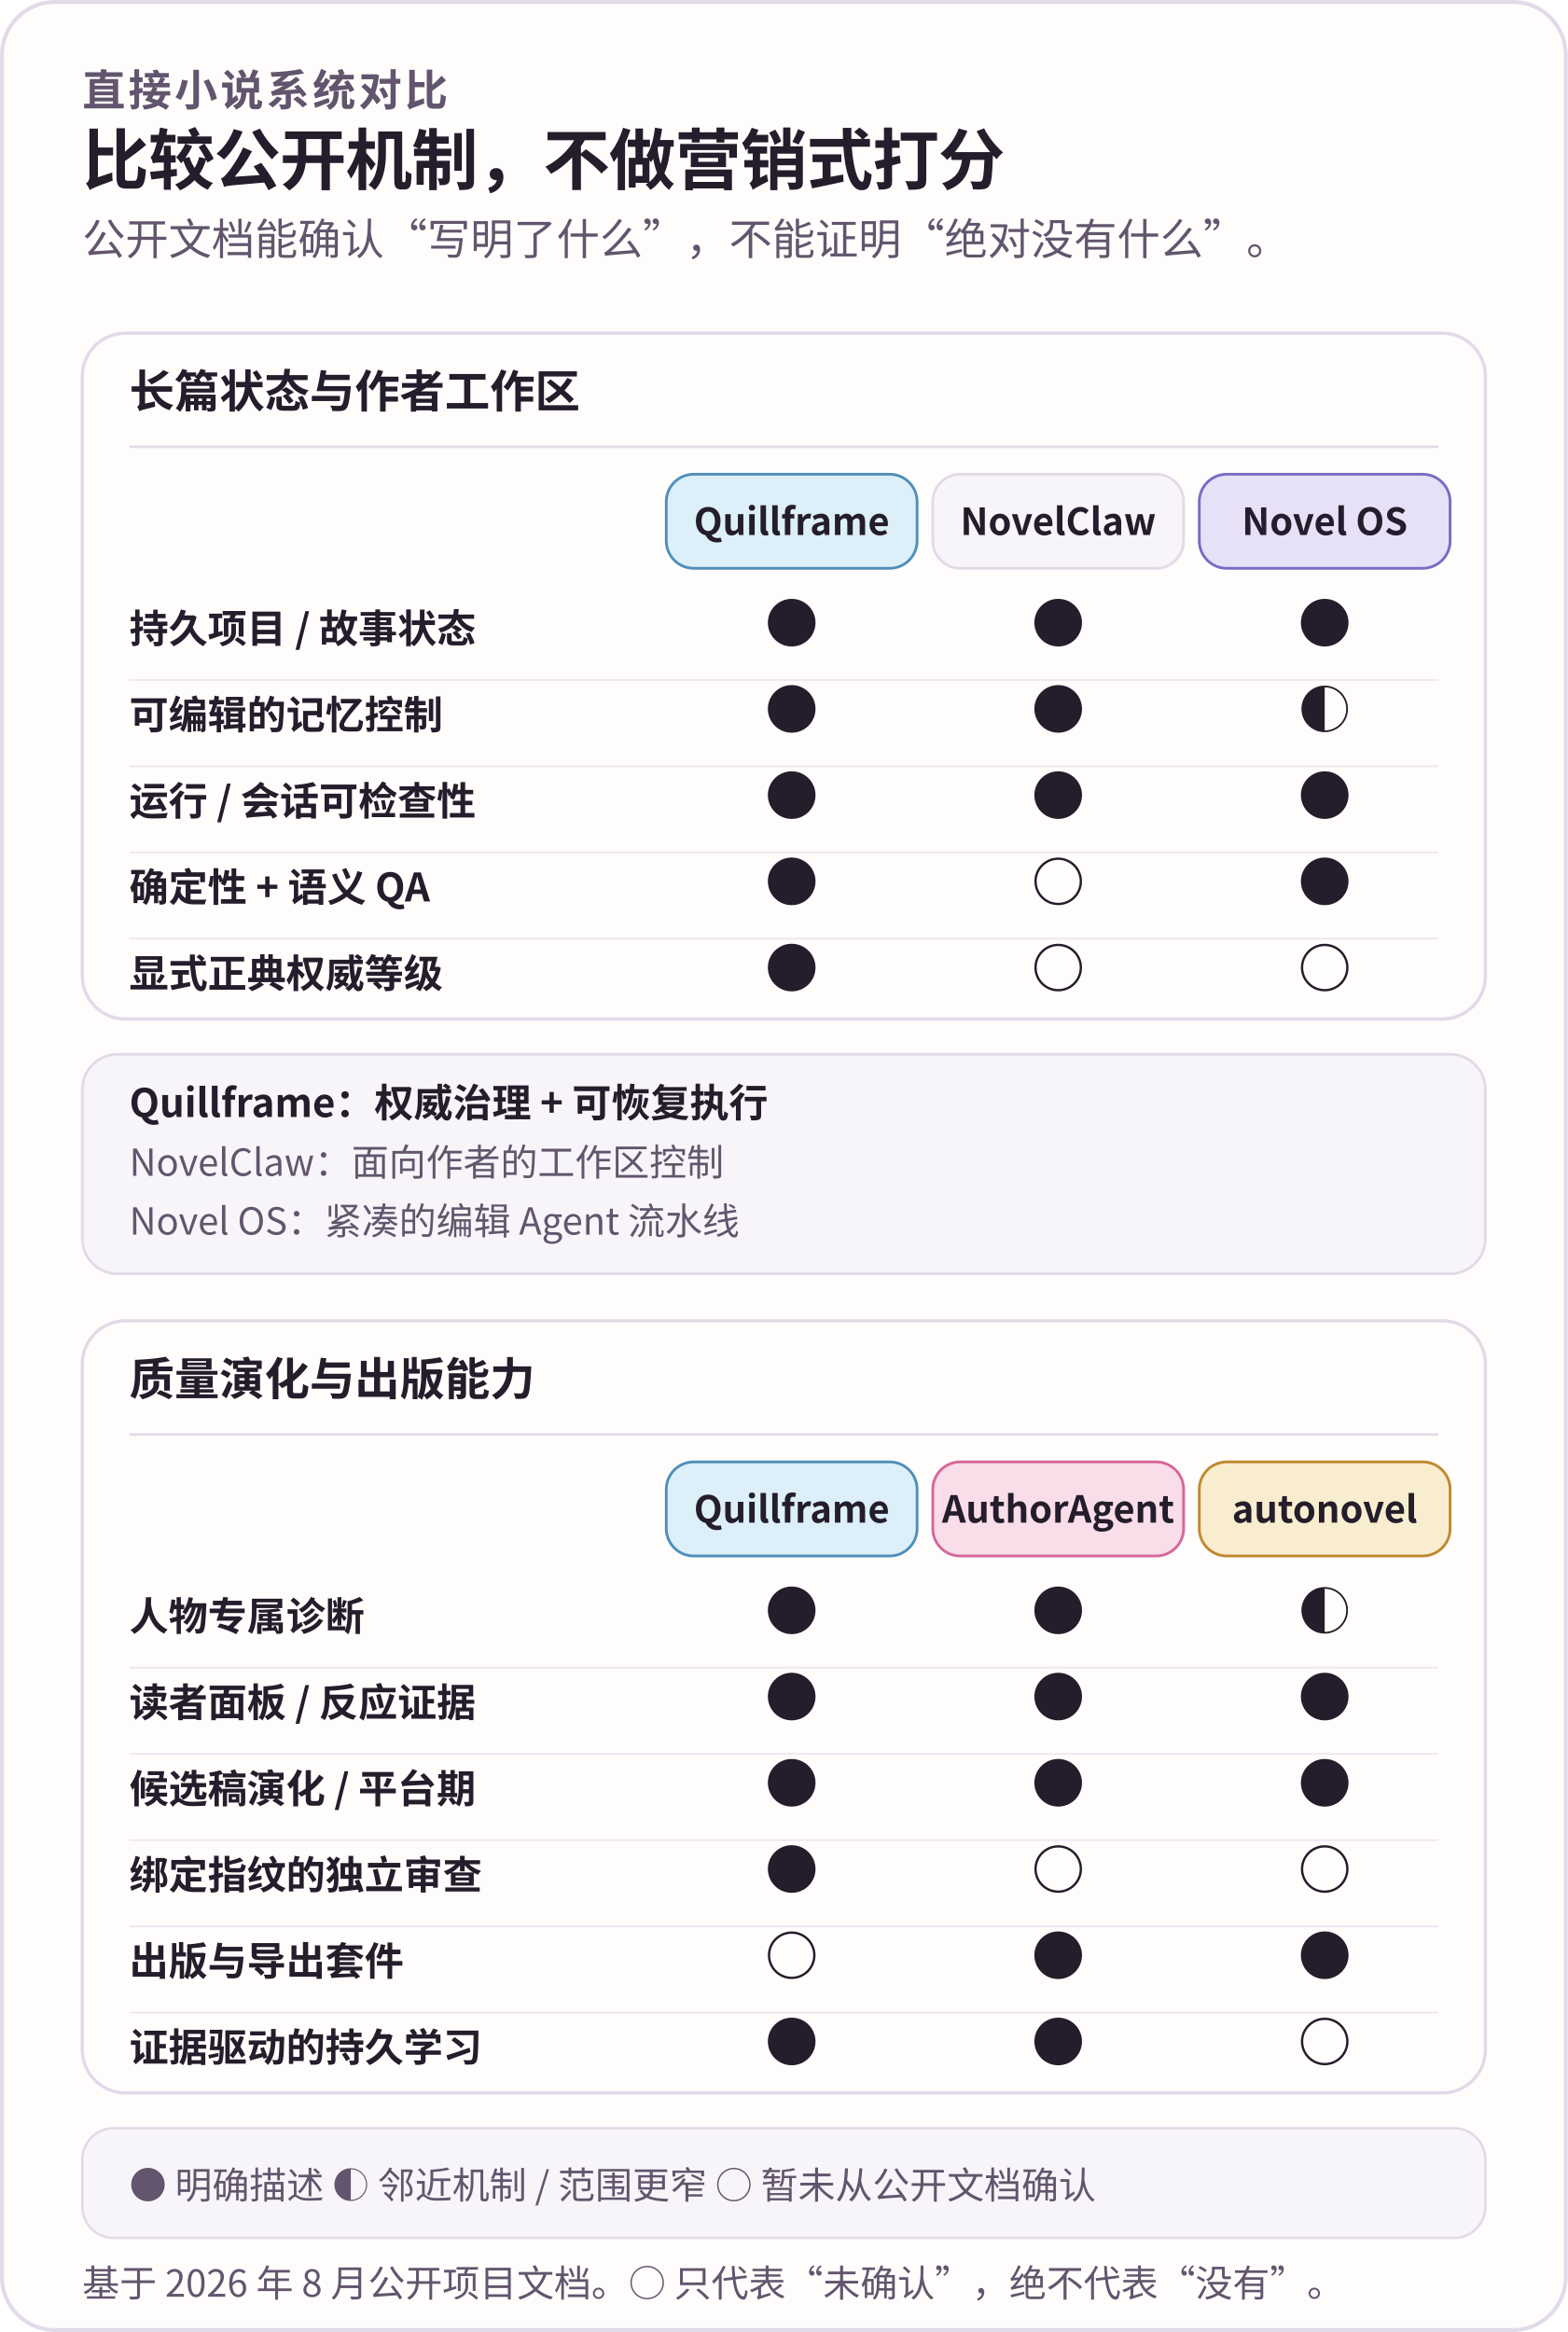
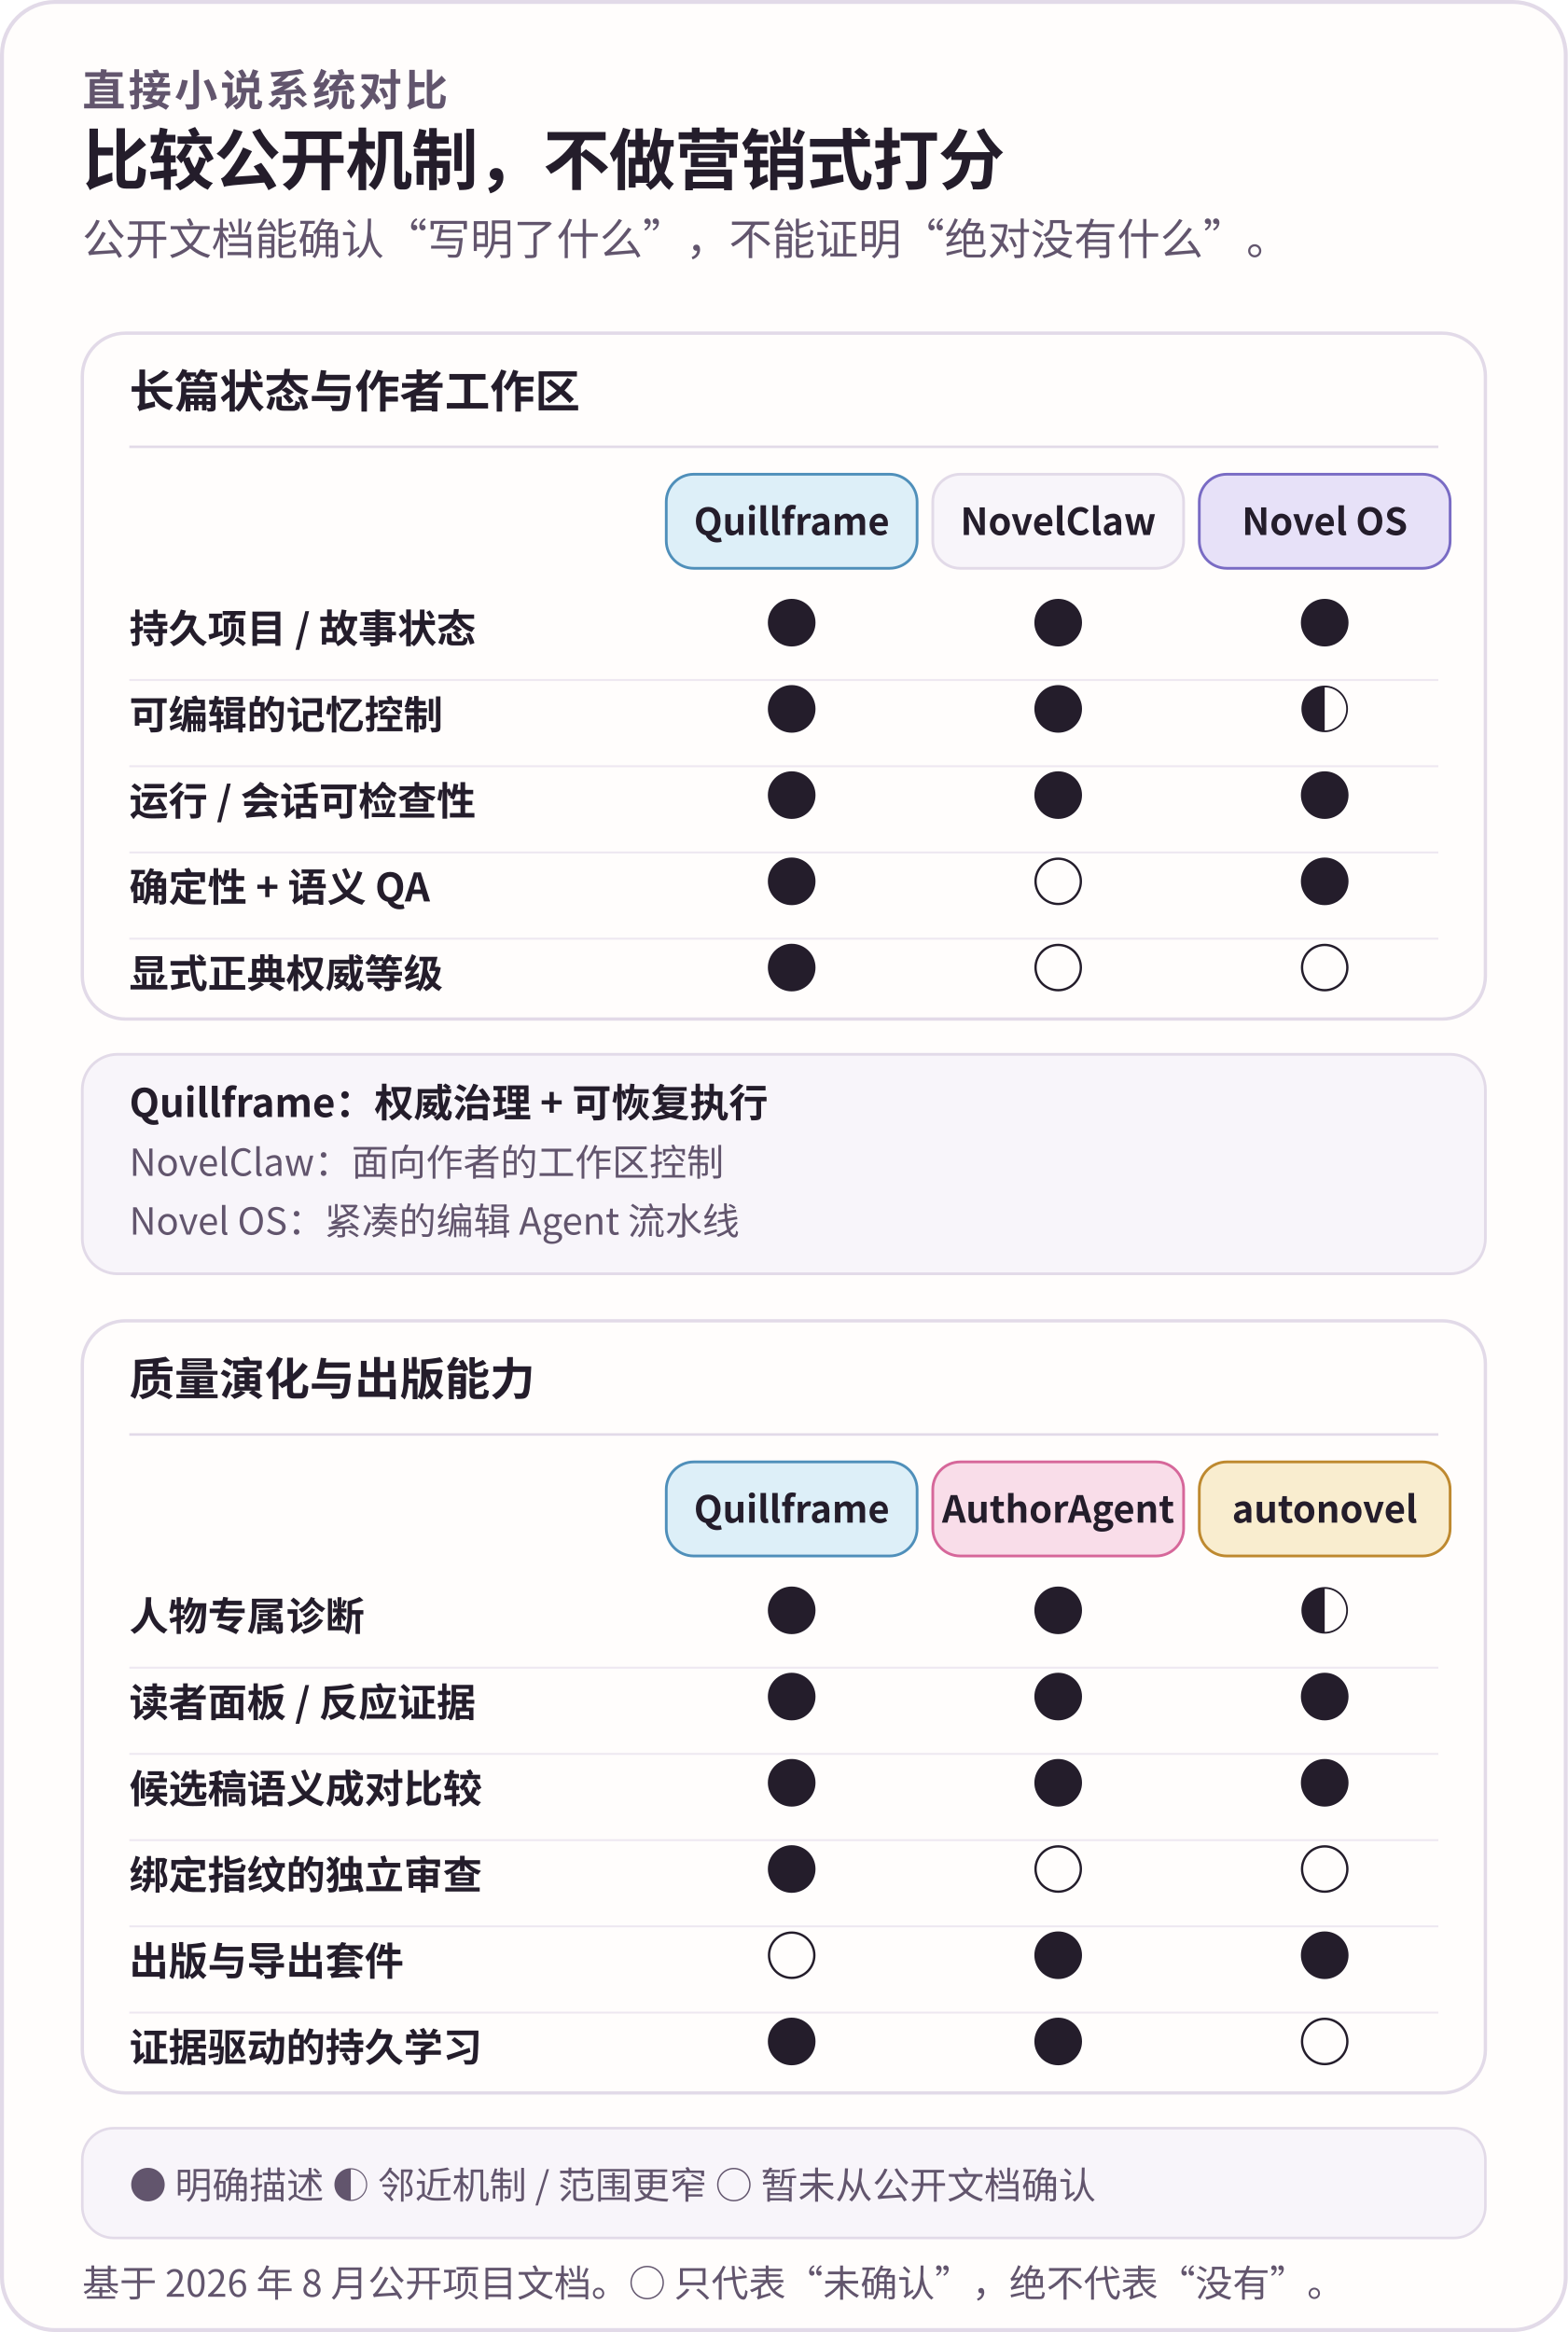
<svg xmlns="http://www.w3.org/2000/svg" viewBox="0 0 800 1190" role="img" data-doc-tier="A">
  <style>text{font-family:"Noto Sans CJK SC","Noto Sans",-apple-system,BlinkMacSystemFont,"Segoe UI",Arial,sans-serif;fill:#241D2B}.eyebrow{font-size:22px;font-weight:800;letter-spacing:1.5px;fill:#62556D}.title{font-size:34px;font-weight:850;letter-spacing:-.4px}.subtitle{font-size:22px;font-weight:500;fill:#62556D}.panel{font-size:23px;font-weight:850}.prod{font-size:19px;font-weight:850}.row{font-size:20px;font-weight:650}.note{font-size:19px;font-weight:500;fill:#62556D}.symbol{font-size:27px;font-weight:900}.position{font-size:20px;font-weight:750}</style>
  <rect width="800" height="1190" rx="28" fill="#FFFDFC" />
  <rect x="1" y="1" width="798" height="1188" rx="27" fill="none" stroke="#E2DAE8" stroke-width="2" />
  <text x="42" y="54" class="eyebrow" text-anchor="start">直接小说系统对比</text>
  <text x="42" y="94" class="title" text-anchor="start" data-max-width="720">比较公开机制，不做营销式打分</text>
  <text x="42" y="130" class="subtitle" text-anchor="start" data-max-width="720">公开文档能确认“写明了什么”，不能证明“绝对没有什么”。</text>
  <rect x="42" y="170" width="716" height="350" rx="22" fill="#FFFDFC" stroke="#E2DAE8" stroke-width="1.7" />
  <text x="66" y="208" class="panel" text-anchor="start" data-max-width="650">长篇状态与作者工作区</text>
  <line x1="66" y1="228" x2="734" y2="228" stroke="#E2DAE8" stroke-width="1.3" />
  <rect x="340" y="242" width="128" height="48" rx="14" fill="#DDEFF8" stroke="#4F8FBA" stroke-width="1.4" />
  <text x="404" y="273" class="prod" text-anchor="middle" data-max-width="120">Quillframe</text>
  <rect x="476" y="242" width="128" height="48" rx="14" fill="#F8F5FA" stroke="#E2DAE8" stroke-width="1.4" />
  <text x="540" y="273" class="prod" text-anchor="middle" data-max-width="120">NovelClaw</text>
  <rect x="612" y="242" width="128" height="48" rx="14" fill="#E7E1F8" stroke="#796BC4" stroke-width="1.4" />
  <text x="676" y="273" class="prod" text-anchor="middle" data-max-width="120">Novel OS</text>
  <text x="66" y="328" class="row" text-anchor="start" data-max-width="255">持久项目 / 故事状态</text>
  <text x="404" y="328" class="symbol" text-anchor="middle">●</text>
  <text x="540" y="328" class="symbol" text-anchor="middle">●</text>
  <text x="676" y="328" class="symbol" text-anchor="middle">●</text>
  <line x1="66" y1="347" x2="734" y2="347" stroke="#EEE8F1" stroke-width="1" />
  <text x="66" y="372" class="row" text-anchor="start" data-max-width="255">可编辑的记忆控制</text>
  <text x="404" y="372" class="symbol" text-anchor="middle">●</text>
  <text x="540" y="372" class="symbol" text-anchor="middle">●</text>
  <text x="676" y="372" class="symbol" text-anchor="middle">◐</text>
  <line x1="66" y1="391" x2="734" y2="391" stroke="#EEE8F1" stroke-width="1" />
  <text x="66" y="416" class="row" text-anchor="start" data-max-width="255">运行 / 会话可检查性</text>
  <text x="404" y="416" class="symbol" text-anchor="middle">●</text>
  <text x="540" y="416" class="symbol" text-anchor="middle">●</text>
  <text x="676" y="416" class="symbol" text-anchor="middle">●</text>
  <line x1="66" y1="435" x2="734" y2="435" stroke="#EEE8F1" stroke-width="1" />
  <text x="66" y="460" class="row" text-anchor="start" data-max-width="255">确定性 + 语义 QA</text>
  <text x="404" y="460" class="symbol" text-anchor="middle">●</text>
  <text x="540" y="460" class="symbol" text-anchor="middle">○</text>
  <text x="676" y="460" class="symbol" text-anchor="middle">●</text>
  <line x1="66" y1="479" x2="734" y2="479" stroke="#EEE8F1" stroke-width="1" />
  <text x="66" y="504" class="row" text-anchor="start" data-max-width="255">显式正典权威等级</text>
  <text x="404" y="504" class="symbol" text-anchor="middle">●</text>
  <text x="540" y="504" class="symbol" text-anchor="middle">○</text>
  <text x="676" y="504" class="symbol" text-anchor="middle">○</text>
  <rect x="42" y="538" width="716" height="112" rx="18" fill="#F8F5FA" stroke="#E2DAE8" stroke-width="1.4" />
  <text x="66" y="570" class="position" text-anchor="start" data-max-width="650">Quillframe：权威治理 + 可恢复执行</text>
  <text x="66" y="600" class="note" text-anchor="start" data-max-width="650">NovelClaw：面向作者的工作区控制</text>
  <text x="66" y="630" class="note" text-anchor="start" data-max-width="650">Novel OS：紧凑的编辑 Agent 流水线</text>
  <rect x="42" y="674" width="716" height="394" rx="22" fill="#FFFDFC" stroke="#E2DAE8" stroke-width="1.7" />
  <text x="66" y="712" class="panel" text-anchor="start" data-max-width="650">质量演化与出版能力</text>
  <line x1="66" y1="732" x2="734" y2="732" stroke="#E2DAE8" stroke-width="1.3" />
  <rect x="340" y="746" width="128" height="48" rx="14" fill="#DDEFF8" stroke="#4F8FBA" stroke-width="1.4" />
  <text x="404" y="777" class="prod" text-anchor="middle" data-max-width="120">Quillframe</text>
  <rect x="476" y="746" width="128" height="48" rx="14" fill="#F9DDE9" stroke="#D6679A" stroke-width="1.4" />
  <text x="540" y="777" class="prod" text-anchor="middle" data-max-width="120">AuthorAgent</text>
  <rect x="612" y="746" width="128" height="48" rx="14" fill="#F9EDCF" stroke="#BE892F" stroke-width="1.4" />
  <text x="676" y="777" class="prod" text-anchor="middle" data-max-width="120">autonovel</text>
  <text x="66" y="832" class="row" text-anchor="start" data-max-width="255">人物专属诊断</text>
  <text x="404" y="832" class="symbol" text-anchor="middle">●</text>
  <text x="540" y="832" class="symbol" text-anchor="middle">●</text>
  <text x="676" y="832" class="symbol" text-anchor="middle">◐</text>
  <line x1="66" y1="851" x2="734" y2="851" stroke="#EEE8F1" stroke-width="1" />
  <text x="66" y="876" class="row" text-anchor="start" data-max-width="255">读者面板 / 反应证据</text>
  <text x="404" y="876" class="symbol" text-anchor="middle">●</text>
  <text x="540" y="876" class="symbol" text-anchor="middle">●</text>
  <text x="676" y="876" class="symbol" text-anchor="middle">●</text>
  <line x1="66" y1="895" x2="734" y2="895" stroke="#EEE8F1" stroke-width="1" />
-   <text x="66" y="920" class="row" text-anchor="start" data-max-width="255">候选稿演化 / 平台期</text>
+   <text x="66" y="920" class="row" text-anchor="start" data-max-width="255">候选稿语义成对比较</text>
  <text x="404" y="920" class="symbol" text-anchor="middle">●</text>
  <text x="540" y="920" class="symbol" text-anchor="middle">●</text>
  <text x="676" y="920" class="symbol" text-anchor="middle">●</text>
  <line x1="66" y1="939" x2="734" y2="939" stroke="#EEE8F1" stroke-width="1" />
  <text x="66" y="964" class="row" text-anchor="start" data-max-width="255">绑定指纹的独立审查</text>
  <text x="404" y="964" class="symbol" text-anchor="middle">●</text>
  <text x="540" y="964" class="symbol" text-anchor="middle">○</text>
  <text x="676" y="964" class="symbol" text-anchor="middle">○</text>
  <line x1="66" y1="983" x2="734" y2="983" stroke="#EEE8F1" stroke-width="1" />
  <text x="66" y="1008" class="row" text-anchor="start" data-max-width="255">出版与导出套件</text>
  <text x="404" y="1008" class="symbol" text-anchor="middle">○</text>
  <text x="540" y="1008" class="symbol" text-anchor="middle">●</text>
  <text x="676" y="1008" class="symbol" text-anchor="middle">●</text>
  <line x1="66" y1="1027" x2="734" y2="1027" stroke="#EEE8F1" stroke-width="1" />
  <text x="66" y="1052" class="row" text-anchor="start" data-max-width="255">证据驱动的持久学习</text>
  <text x="404" y="1052" class="symbol" text-anchor="middle">●</text>
  <text x="540" y="1052" class="symbol" text-anchor="middle">●</text>
  <text x="676" y="1052" class="symbol" text-anchor="middle">○</text>
  <rect x="42" y="1086" width="716" height="56" rx="16" fill="#F8F5FA" stroke="#E2DAE8" stroke-width="1.3" />
  <text x="66" y="1122" class="note" text-anchor="start" data-max-width="670">● 明确描述   ◐ 邻近机制 / 范围更窄   ○ 暂未从公开文档确认</text>
  <text x="42" y="1172" class="note" text-anchor="start" data-max-width="720">基于 2026 年 8 月公开项目文档。○ 只代表“未确认”，绝不代表“没有”。</text>
</svg>
